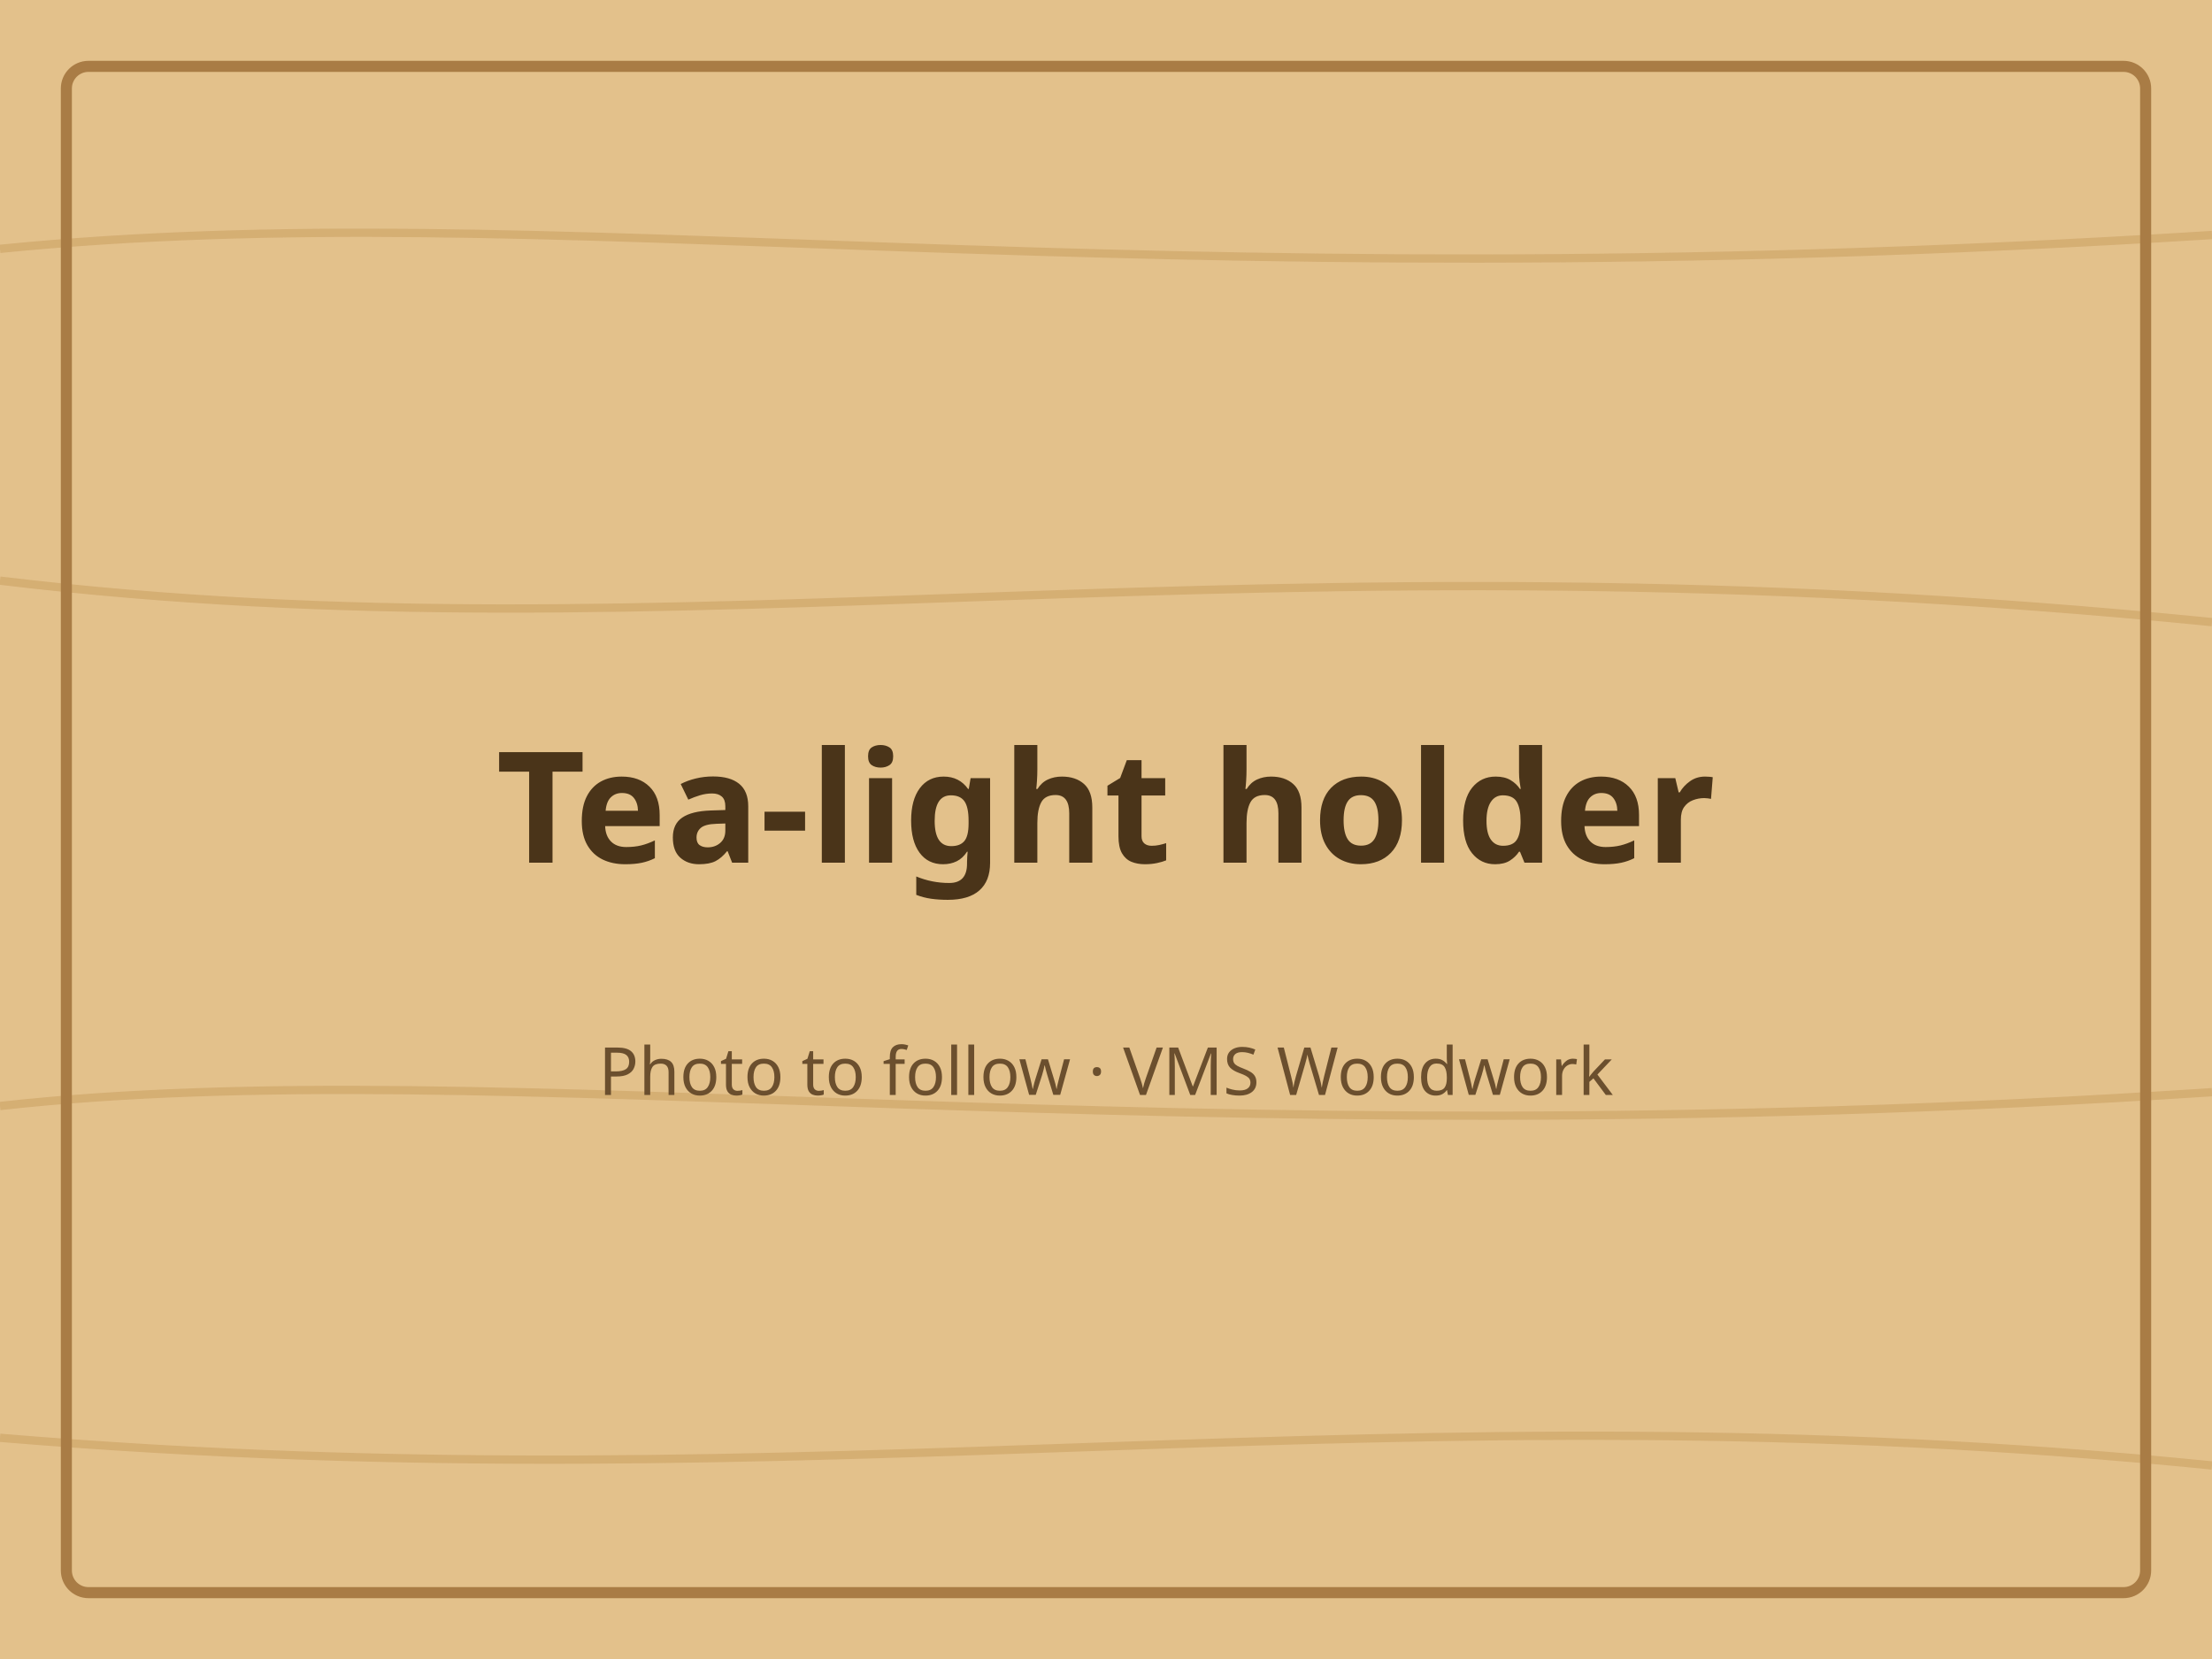
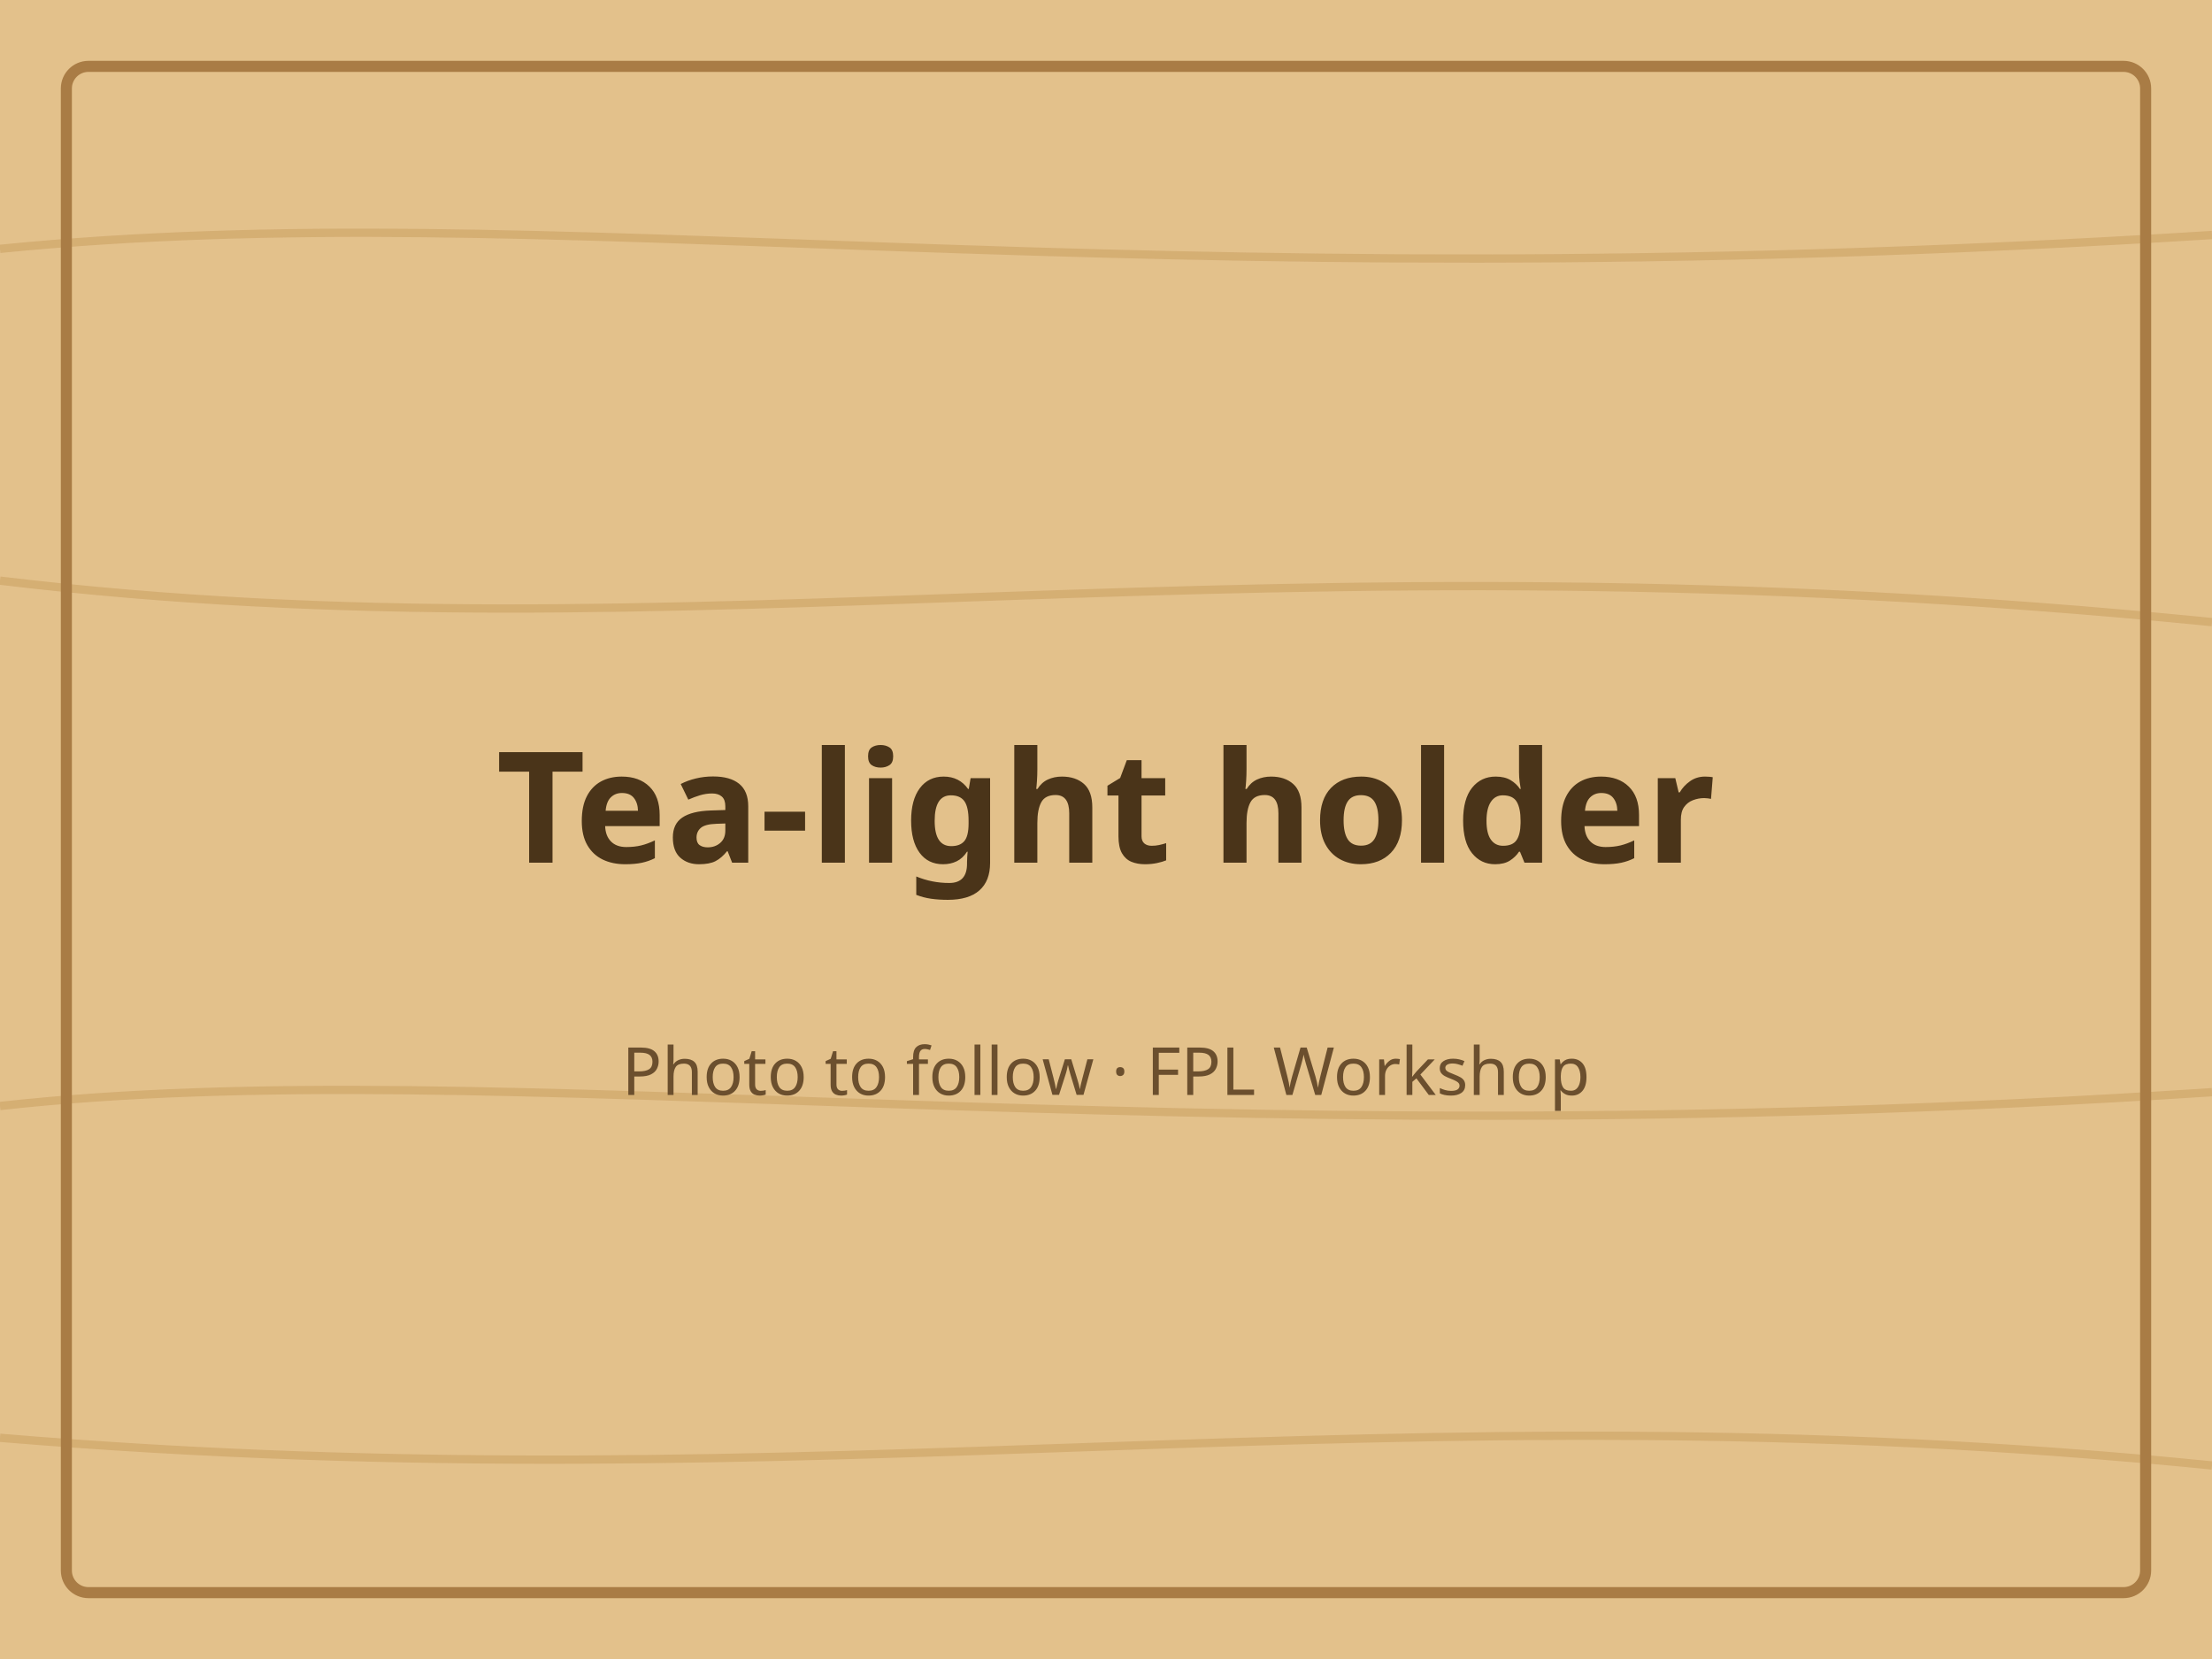
<svg xmlns="http://www.w3.org/2000/svg" viewBox="0 0 800 600" role="img" aria-label="Tea-light holder, photo to follow">
  <rect width="800" height="600" fill="#e3c18b" />
  <g fill="none" stroke="#cfa66a" stroke-width="3" opacity=".7">
    <path d="M0 90 C 200 70, 400 110, 800 85" />
    <path d="M0 210 C 250 240, 450 190, 800 225" />
    <path d="M0 400 C 180 380, 420 420, 800 395" />
    <path d="M0 520 C 300 545, 500 500, 800 530" />
  </g>
  <rect x="24" y="24" width="752" height="552" fill="none" stroke="#a97c45" stroke-width="4" rx="8" />
  <text x="400" y="312" text-anchor="middle" font-family="ui-sans-serif, system-ui, sans-serif" font-size="56" font-weight="700" fill="#4a3419">Tea-light holder</text>
-   <text x="400" y="396" text-anchor="middle" font-family="ui-sans-serif, system-ui, sans-serif" font-size="24" fill="#6b4f2e">Photo to follow · VMS Woodwork</text>
+   <text x="400" y="396" text-anchor="middle" font-family="ui-sans-serif, system-ui, sans-serif" font-size="24" fill="#6b4f2e">Photo to follow · FPL Workshop</text>
</svg>
